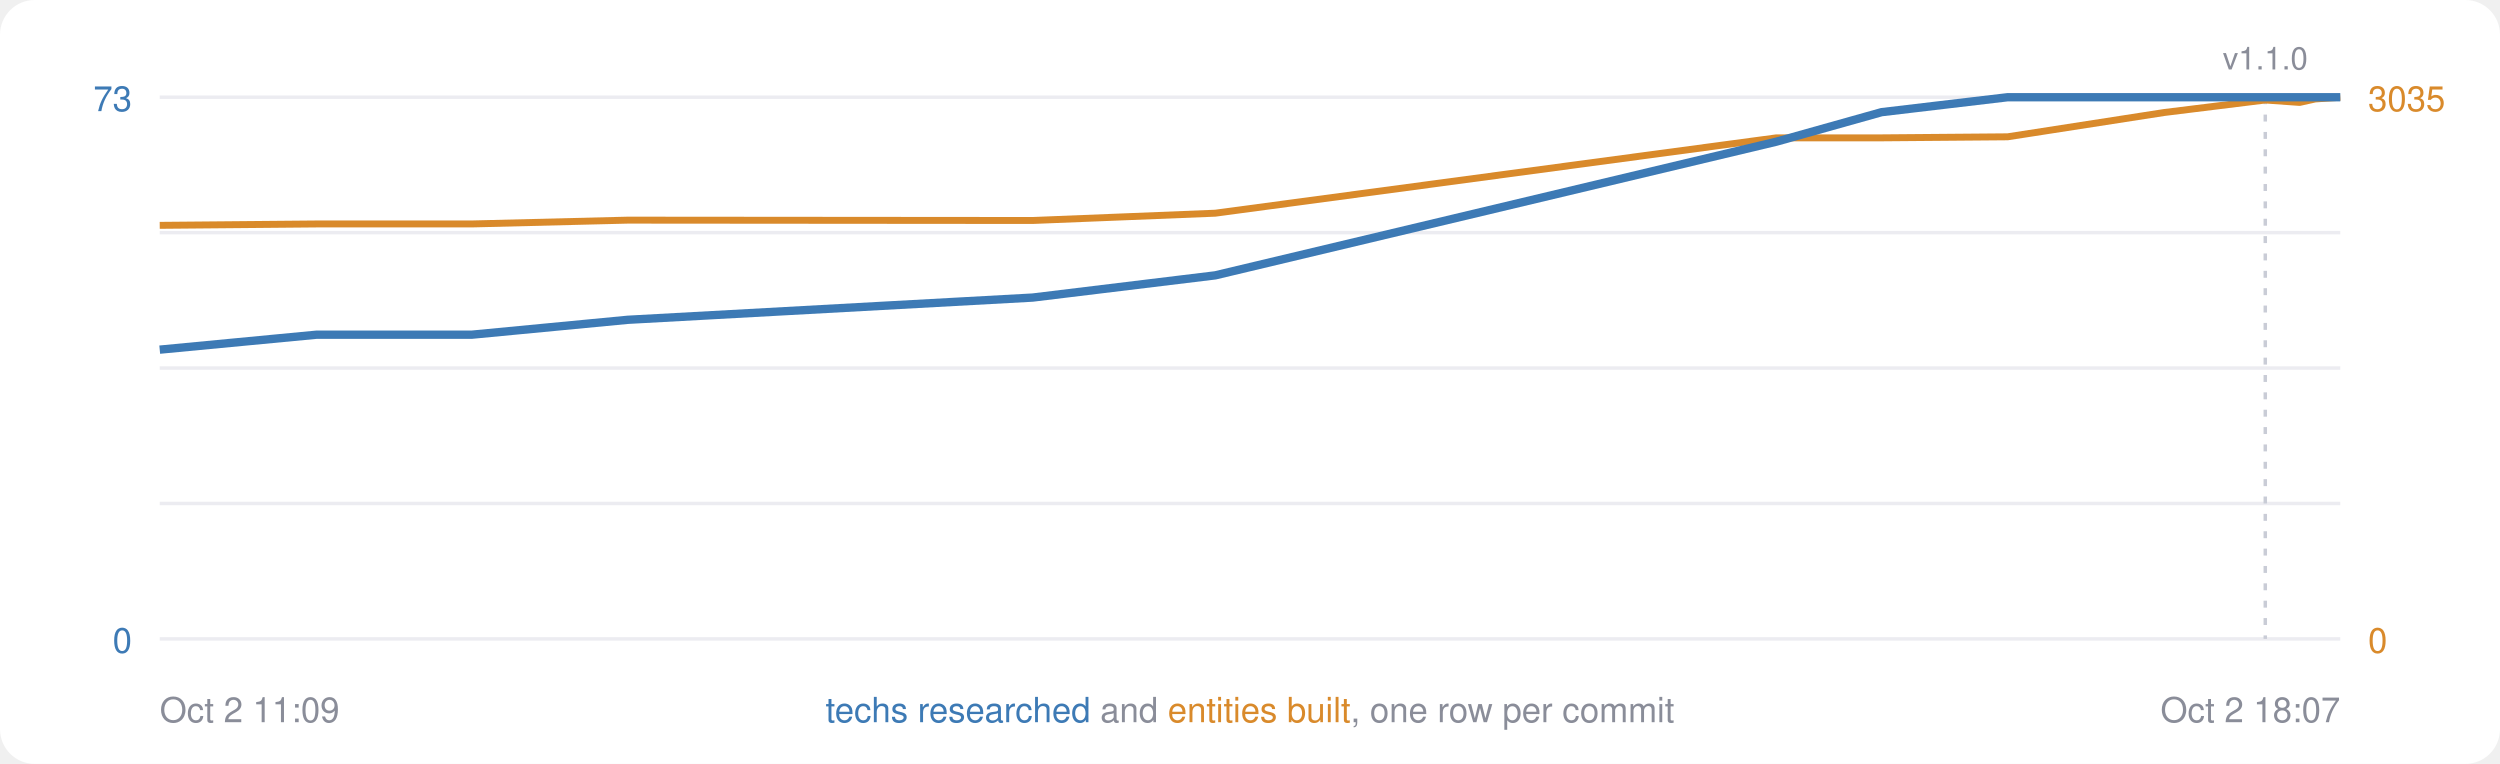
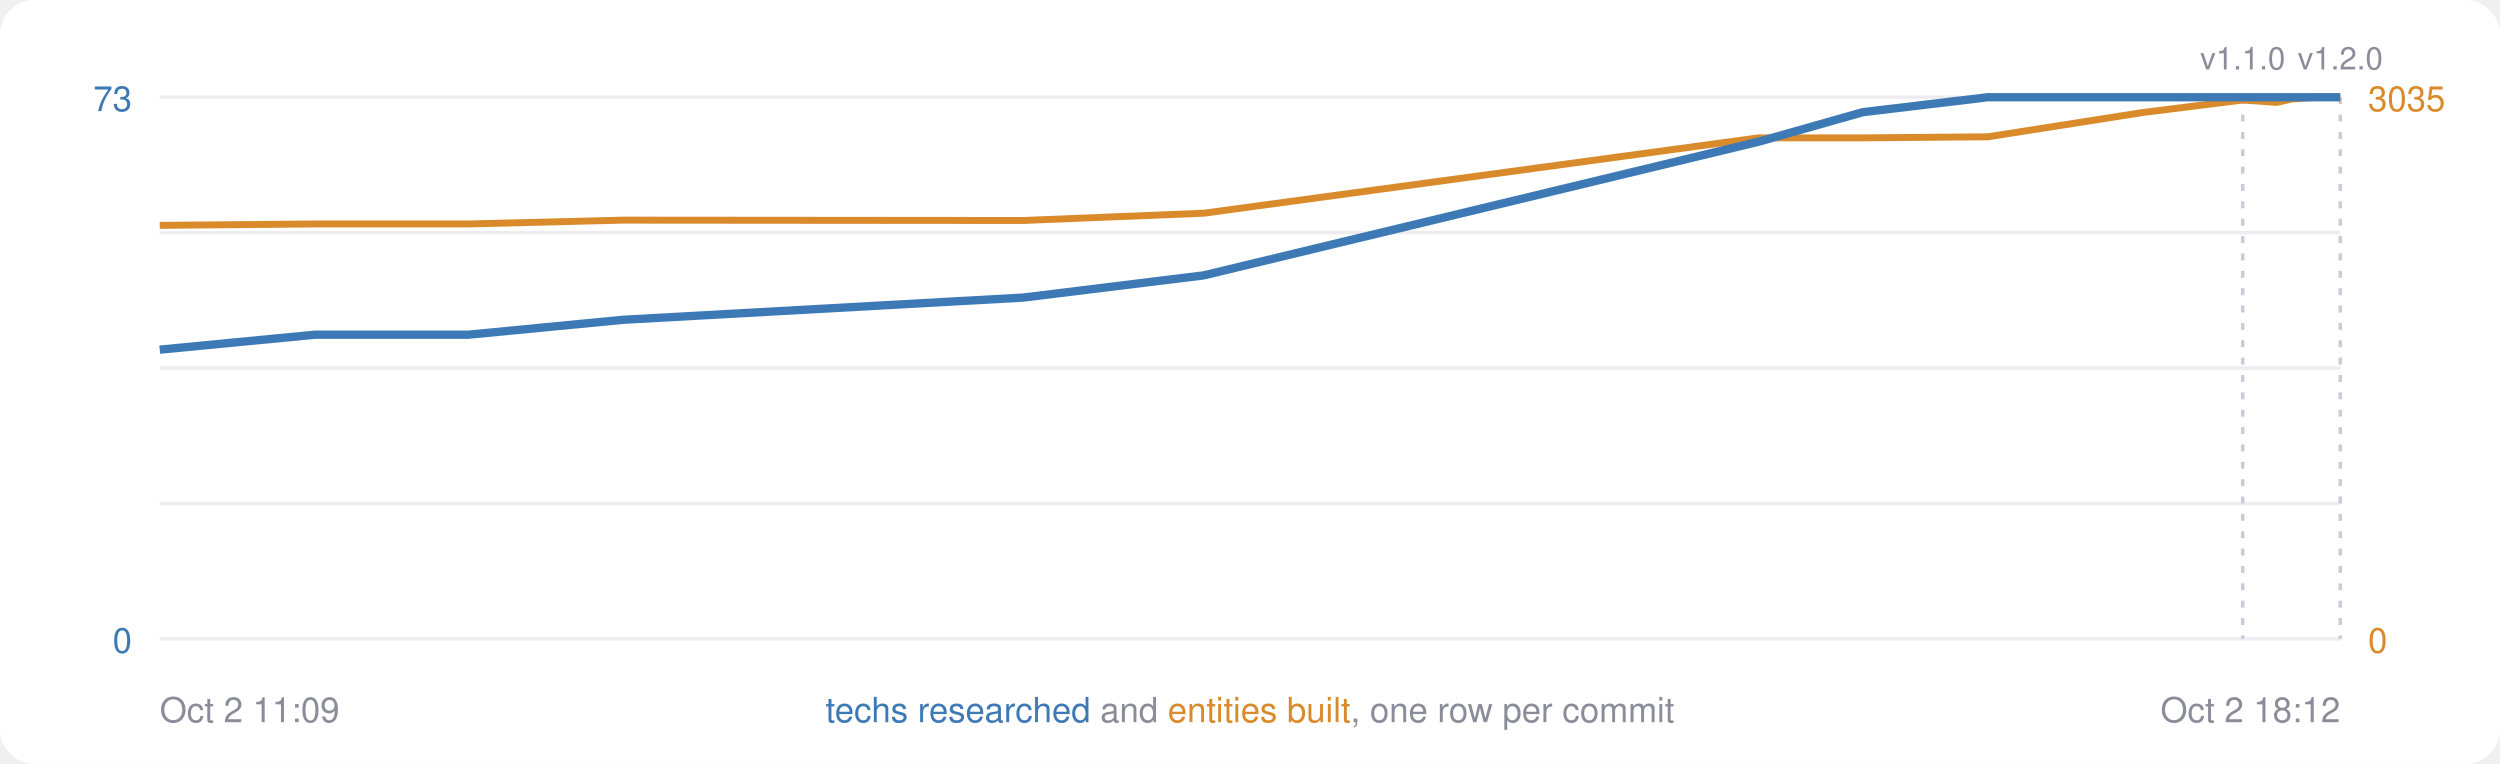
<svg xmlns="http://www.w3.org/2000/svg" viewBox="0 0 720 220" width="720" height="220" font-family="-apple-system,Helvetica,Arial,sans-serif">
  <rect width="720" height="220" fill="#ffffff" rx="10" />
  <line x1="46" y1="184.0" x2="674" y2="184.0" stroke="#ececf1" />
  <line x1="46" y1="145.0" x2="674" y2="145.0" stroke="#ececf1" />
  <line x1="46" y1="106.0" x2="674" y2="106.0" stroke="#ececf1" />
  <line x1="46" y1="67.0" x2="674" y2="67.0" stroke="#ececf1" />
  <line x1="46" y1="28.0" x2="674" y2="28.0" stroke="#ececf1" />
-   <line x1="652.4" y1="28" x2="652.4" y2="184" stroke="#c9ccd6" stroke-dasharray="2 3" />
-   <text x="652.4" y="20" text-anchor="middle" font-size="9" fill="#8a8d99">v1.1.0</text>
-   <polyline points="46.0,64.9 91.1,64.5 135.8,64.5 180.8,63.4 297.4,63.5 350.0,61.4 511.6,39.7 541.9,39.7 578.2,39.4 623.3,32.4 652.4,28.8 662.3,29.5 666.8,28.5 674.0,28.0" fill="none" stroke="#d98a2b" stroke-width="2" stroke-linejoin="round" />
-   <polyline points="46.0,100.7 91.1,96.4 135.8,96.4 180.8,92.1 297.4,85.7 350.0,79.3 511.6,40.8 541.9,32.3 578.2,28.0 623.3,28.0 652.4,28.0 662.3,28.0 666.8,28.0 674.0,28.0" fill="none" stroke="#3d7ab5" stroke-width="2.4" stroke-linejoin="round" />
+   <line x1="645.9" y1="28" x2="645.9" y2="184" stroke="#c9ccd6" stroke-dasharray="2 3" />
+   <text x="645.9" y="20" text-anchor="middle" font-size="9" fill="#8a8d99">v1.1.0</text>
+   <line x1="674.0" y1="28" x2="674.0" y2="184" stroke="#c9ccd6" stroke-dasharray="2 3" />
+   <text x="674.0" y="20" text-anchor="middle" font-size="9" fill="#8a8d99">v1.2.0</text>
+   <polyline points="46.0,64.9 90.6,64.5 134.8,64.5 179.4,63.4 294.7,63.5 346.7,61.4 506.5,39.7 536.5,39.7 572.5,39.4 617.1,32.4 645.9,28.8 655.7,29.5 660.1,28.5 667.2,28.0 674.0,28.0" fill="none" stroke="#d98a2b" stroke-width="2" stroke-linejoin="round" />
+   <polyline points="46.0,100.7 90.6,96.4 134.8,96.4 179.4,92.1 294.7,85.7 346.7,79.3 506.5,40.8 536.5,32.3 572.5,28.0 617.1,28.0 645.9,28.0 655.7,28.0 660.1,28.0 667.2,28.0 674.0,28.0" fill="none" stroke="#3d7ab5" stroke-width="2.4" stroke-linejoin="round" />
  <text x="38" y="32" text-anchor="end" font-size="10" fill="#3d7ab5">73</text>
  <text x="38" y="188" text-anchor="end" font-size="10" fill="#3d7ab5">0</text>
  <text x="682" y="32" font-size="10" fill="#d98a2b">3035</text>
  <text x="682" y="188" font-size="10" fill="#d98a2b">0</text>
  <text x="46" y="208" font-size="10" fill="#8a8d99">Oct 2 11:09</text>
-   <text x="674" y="208" text-anchor="end" font-size="10" fill="#8a8d99">Oct 2 18:07</text>
+   <text x="674" y="208" text-anchor="end" font-size="10" fill="#8a8d99">Oct 2 18:12</text>
  <text x="360.0" y="208" text-anchor="middle" font-size="10" fill="#8a8d99">
    <tspan fill="#3d7ab5">techs researched</tspan>  and  <tspan fill="#d98a2b">entities built</tspan>, one row per commit</text>
</svg>
